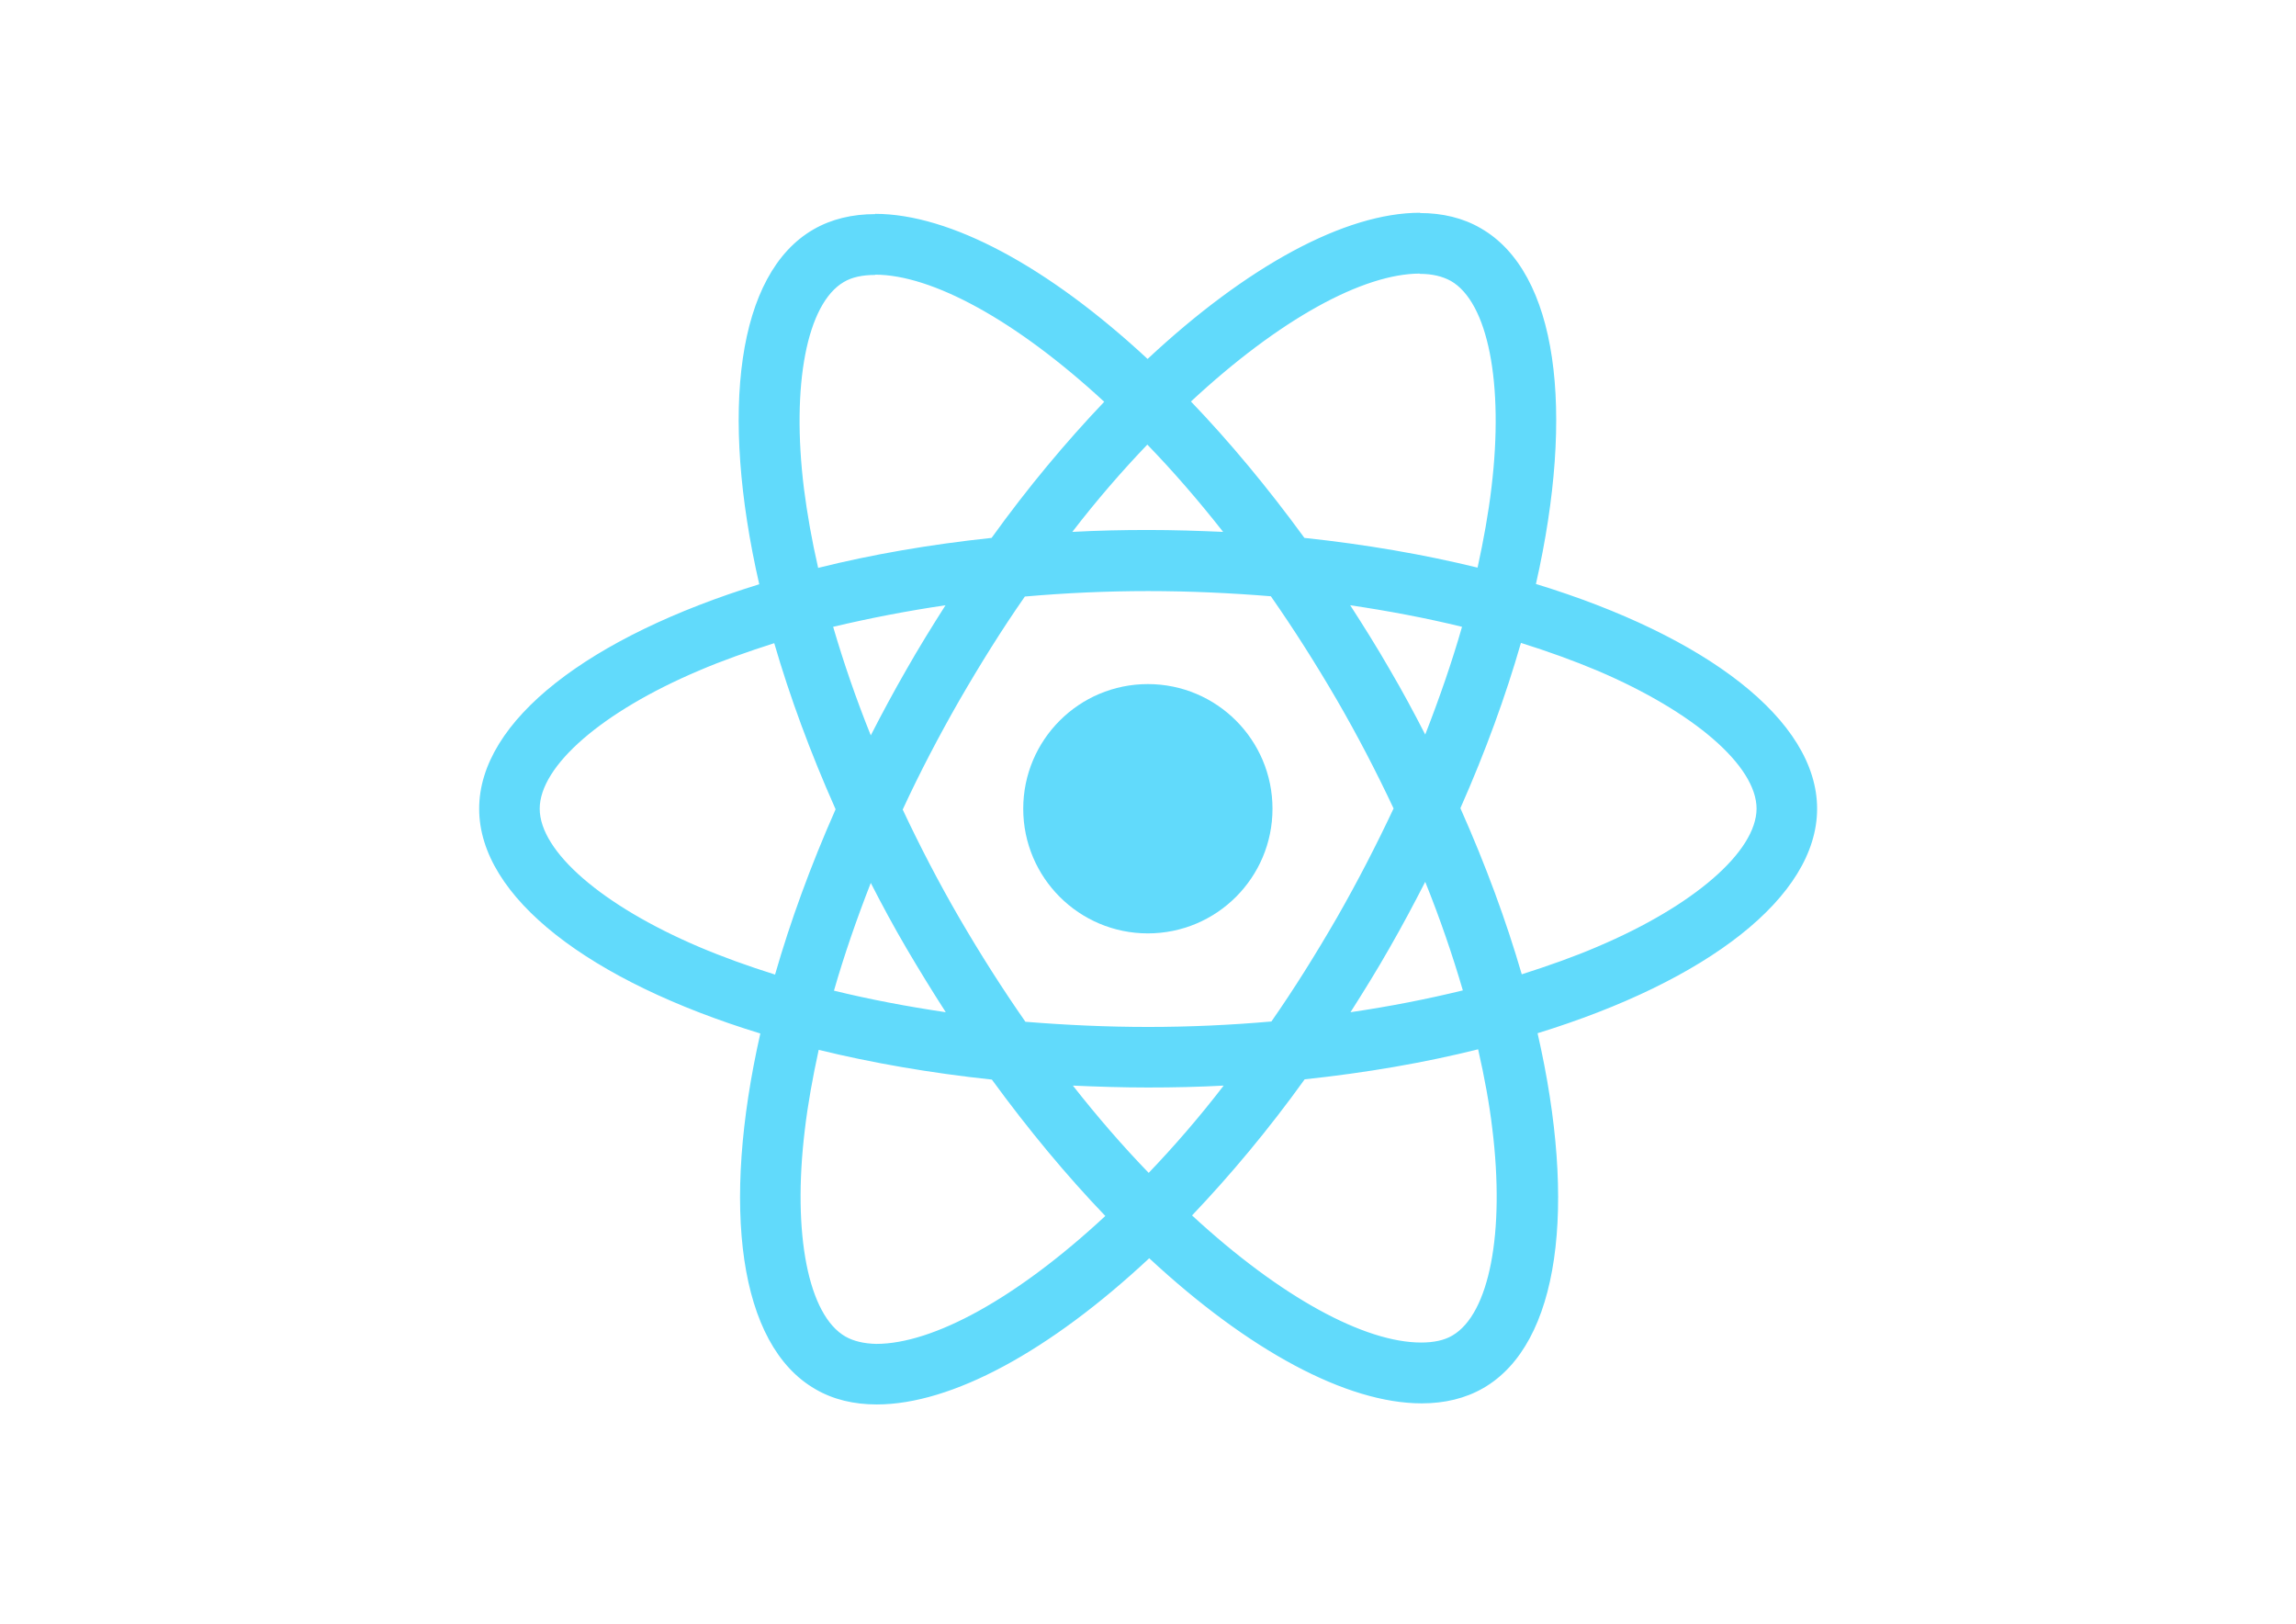
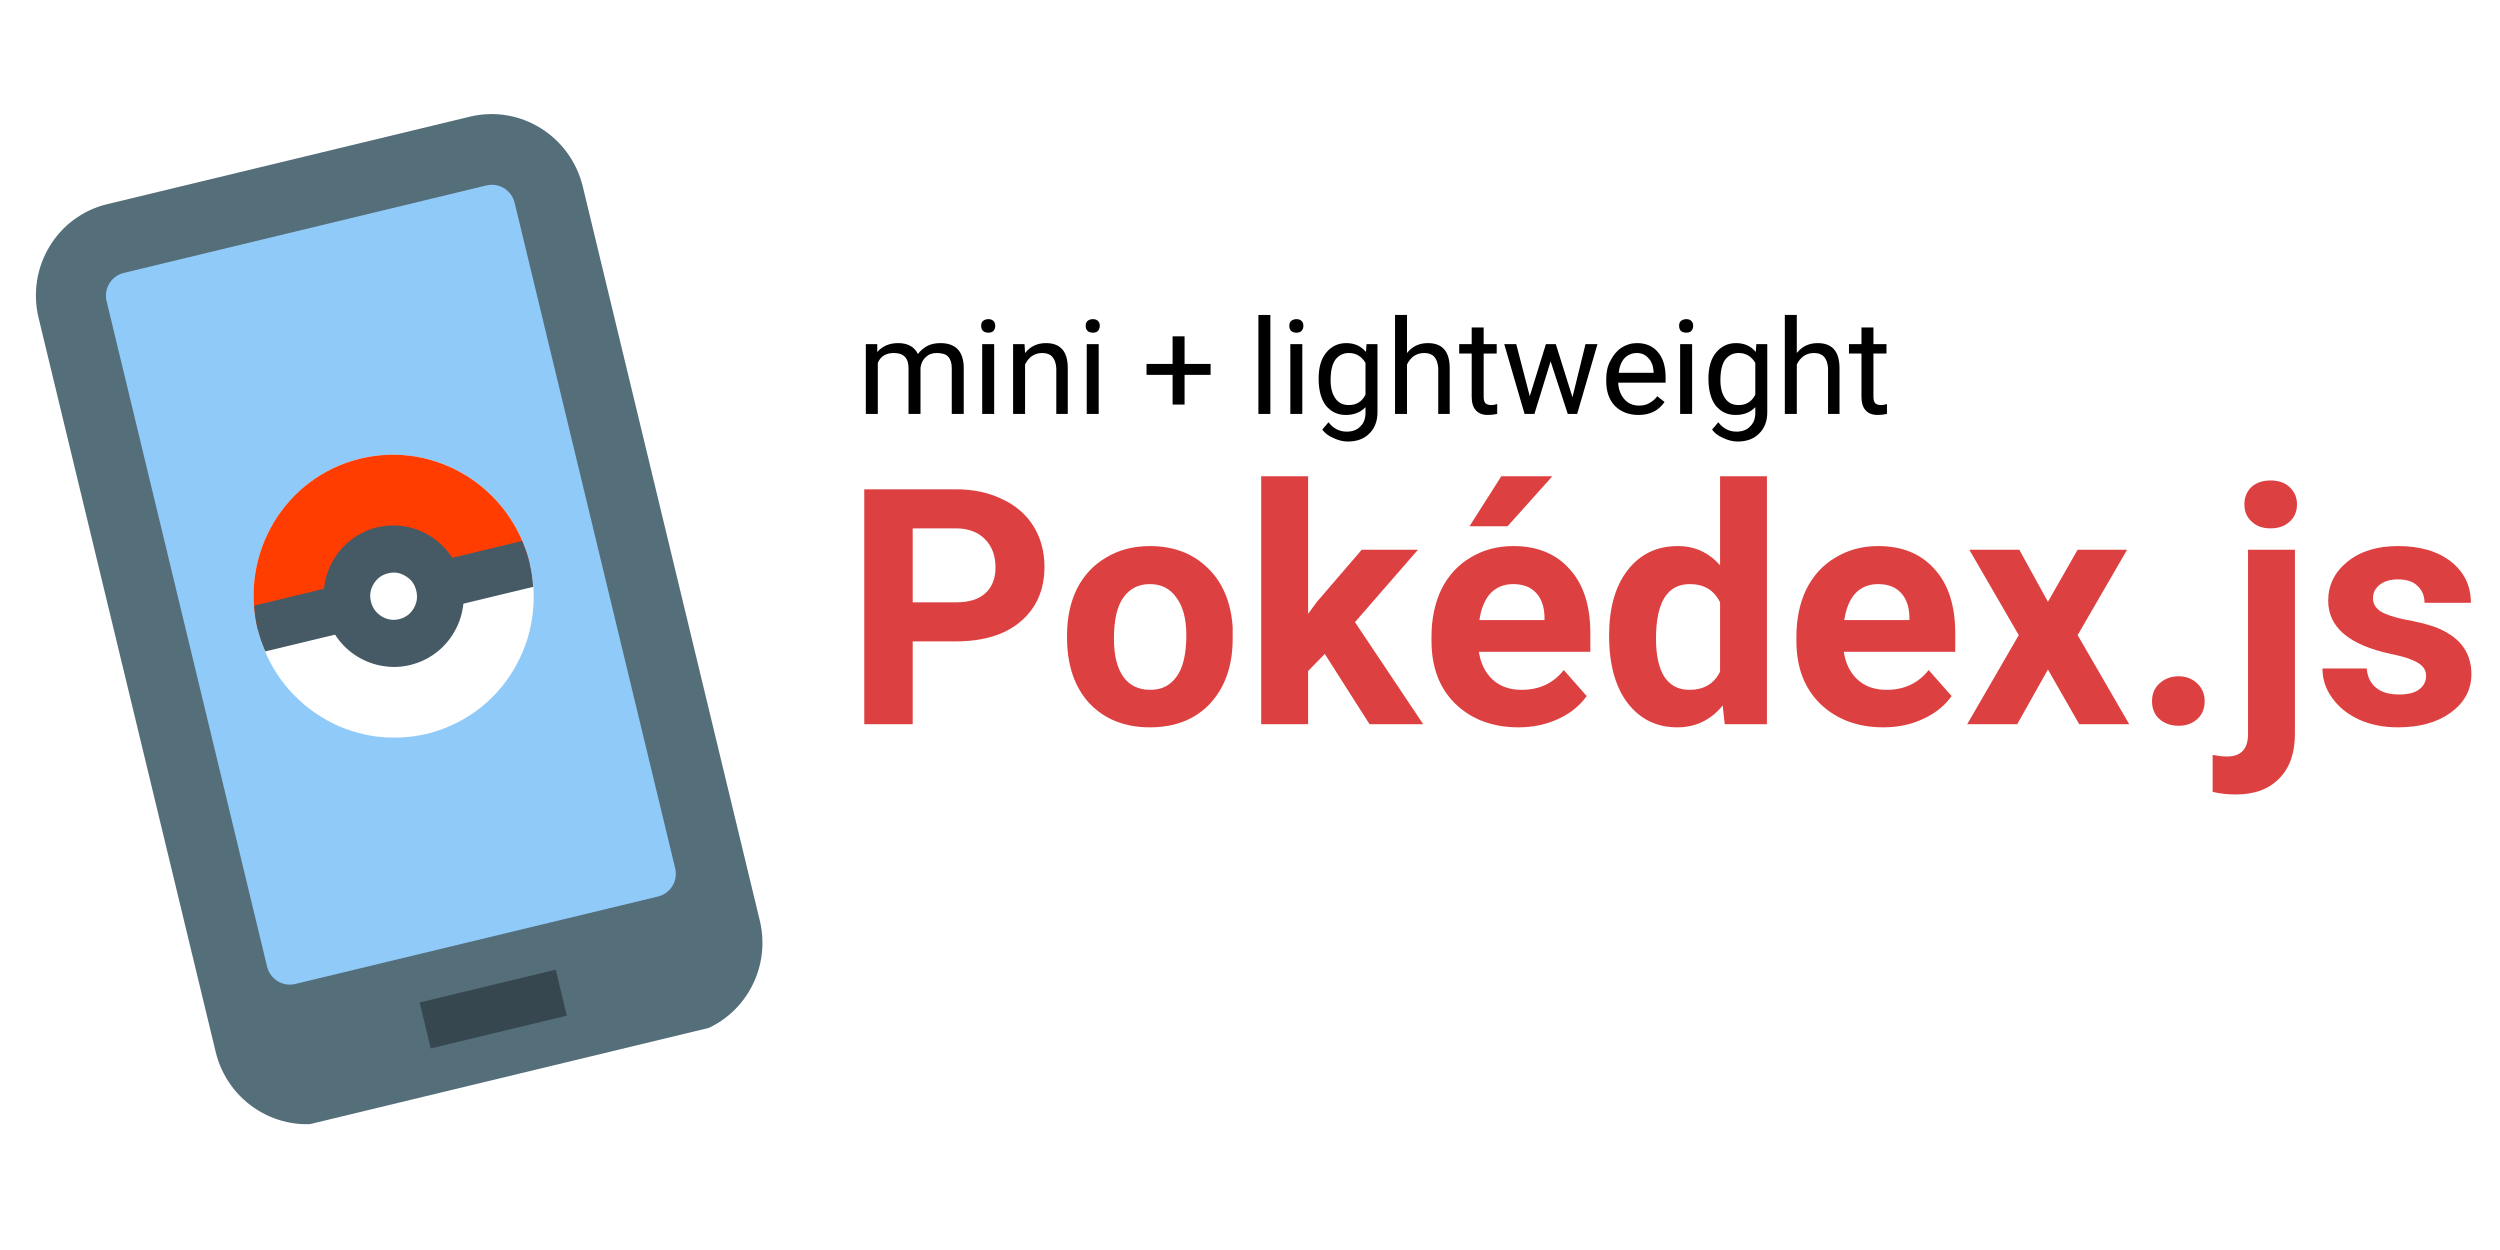
- <svg xmlns="http://www.w3.org/2000/svg" viewBox="0 0 841.9 595.3">
-   <g fill="#61DAFB">
-     <path d="M666.3 296.5c0-32.5-40.7-63.3-103.1-82.4 14.4-63.6 8-114.2-20.2-130.4-6.5-3.8-14.1-5.6-22.4-5.6v22.3c4.6 0 8.3.9 11.4 2.6 13.6 7.8 19.5 37.5 14.9 75.7-1.1 9.4-2.9 19.3-5.1 29.4-19.6-4.8-41-8.5-63.5-10.9-13.5-18.5-27.5-35.3-41.6-50 32.6-30.3 63.2-46.9 84-46.9V78c-27.5 0-63.5 19.6-99.9 53.6-36.4-33.8-72.4-53.2-99.9-53.2v22.3c20.7 0 51.4 16.5 84 46.6-14 14.7-28 31.4-41.3 49.9-22.6 2.4-44 6.1-63.6 11-2.3-10-4-19.7-5.2-29-4.7-38.2 1.1-67.9 14.6-75.8 3-1.8 6.9-2.6 11.5-2.6V78.5c-8.4 0-16 1.8-22.6 5.6-28.1 16.2-34.4 66.7-19.9 130.1-62.2 19.2-102.7 49.9-102.7 82.3 0 32.5 40.7 63.3 103.1 82.4-14.4 63.6-8 114.2 20.2 130.4 6.5 3.8 14.1 5.6 22.5 5.6 27.5 0 63.5-19.6 99.9-53.6 36.4 33.8 72.4 53.2 99.9 53.2 8.4 0 16-1.8 22.6-5.6 28.1-16.2 34.4-66.7 19.9-130.1 62-19.1 102.5-49.9 102.5-82.3zm-130.2-66.7c-3.7 12.9-8.3 26.2-13.5 39.5-4.1-8-8.4-16-13.1-24-4.6-8-9.5-15.8-14.4-23.4 14.2 2.1 27.9 4.7 41 7.9zm-45.8 106.5c-7.8 13.5-15.8 26.3-24.1 38.2-14.9 1.3-30 2-45.2 2-15.1 0-30.2-.7-45-1.9-8.3-11.9-16.4-24.6-24.2-38-7.6-13.1-14.5-26.4-20.8-39.8 6.2-13.4 13.2-26.8 20.7-39.9 7.8-13.5 15.8-26.3 24.1-38.2 14.9-1.3 30-2 45.2-2 15.1 0 30.2.7 45 1.9 8.3 11.9 16.4 24.6 24.2 38 7.6 13.1 14.5 26.4 20.8 39.8-6.3 13.4-13.2 26.8-20.7 39.9zm32.3-13c5.4 13.4 10 26.8 13.8 39.8-13.1 3.2-26.9 5.9-41.2 8 4.9-7.7 9.8-15.6 14.4-23.7 4.6-8 8.9-16.1 13-24.1zM421.2 430c-9.3-9.6-18.6-20.3-27.8-32 9 .4 18.2.7 27.5.7 9.4 0 18.7-.2 27.8-.7-9 11.7-18.3 22.4-27.5 32zm-74.4-58.9c-14.2-2.1-27.9-4.7-41-7.9 3.7-12.9 8.3-26.2 13.5-39.5 4.1 8 8.4 16 13.1 24 4.7 8 9.5 15.8 14.4 23.4zM420.7 163c9.3 9.6 18.6 20.3 27.8 32-9-.4-18.2-.7-27.5-.7-9.4 0-18.7.2-27.8.7 9-11.7 18.3-22.4 27.5-32zm-74 58.9c-4.9 7.7-9.8 15.6-14.4 23.7-4.6 8-8.9 16-13 24-5.4-13.4-10-26.8-13.8-39.8 13.1-3.1 26.9-5.8 41.2-7.9zm-90.5 125.2c-35.4-15.1-58.3-34.9-58.3-50.6 0-15.7 22.9-35.6 58.3-50.6 8.6-3.7 18-7 27.7-10.1 5.7 19.6 13.2 40 22.5 60.9-9.2 20.8-16.6 41.1-22.2 60.6-9.9-3.1-19.3-6.5-28-10.2zM310 490c-13.6-7.8-19.5-37.5-14.9-75.7 1.1-9.4 2.9-19.3 5.1-29.4 19.6 4.8 41 8.5 63.5 10.9 13.5 18.5 27.5 35.3 41.6 50-32.6 30.3-63.2 46.9-84 46.9-4.5-.1-8.3-1-11.3-2.7zm237.2-76.2c4.7 38.2-1.1 67.9-14.6 75.8-3 1.8-6.9 2.6-11.5 2.6-20.7 0-51.4-16.5-84-46.6 14-14.7 28-31.4 41.3-49.9 22.6-2.4 44-6.1 63.6-11 2.3 10.1 4.1 19.8 5.2 29.1zm38.5-66.7c-8.6 3.7-18 7-27.7 10.1-5.7-19.6-13.2-40-22.5-60.9 9.2-20.8 16.6-41.1 22.2-60.6 9.9 3.1 19.3 6.5 28.1 10.2 35.4 15.1 58.3 34.9 58.3 50.6-.1 15.7-23 35.6-58.4 50.6zM320.8 78.4z" />
-     <circle cx="420.9" cy="296.5" r="45.7" />
-     <path d="M520.5 78.1z" />
+ <svg xmlns="http://www.w3.org/2000/svg" xmlns:xlink="http://www.w3.org/1999/xlink" width="75pt" height="37.5pt" viewBox="0 0 75 37.5" version="1.2">
+   <defs>
+     <g>
+       <symbol overflow="visible" id="glyph0-0">
+         <path style="stroke:none;" d="M 3.922 0 L 0.484 0 L 0.484 -7.047 L 3.922 -7.047 Z M 3.656 -0.406 L 3.656 -6.641 L 2.328 -3.531 Z M 0.75 -6.578 L 0.75 -0.469 L 2.047 -3.531 Z M 0.938 -0.266 L 3.438 -0.266 L 2.188 -3.203 Z M 2.188 -3.859 L 3.438 -6.797 L 0.938 -6.797 Z M 2.188 -3.859 " />
+       </symbol>
+       <symbol overflow="visible" id="glyph0-1">
+         <path style="stroke:none;" d="M 2.078 -2.484 L 2.078 0 L 0.625 0 L 0.625 -7.047 L 3.375 -7.047 C 3.906 -7.047 4.367 -6.945 4.766 -6.75 C 5.172 -6.562 5.484 -6.289 5.703 -5.938 C 5.922 -5.582 6.031 -5.176 6.031 -4.719 C 6.031 -4.031 5.789 -3.484 5.312 -3.078 C 4.844 -2.68 4.191 -2.484 3.359 -2.484 Z M 2.078 -3.656 L 3.375 -3.656 C 3.758 -3.656 4.051 -3.742 4.25 -3.922 C 4.457 -4.109 4.562 -4.367 4.562 -4.703 C 4.562 -5.055 4.457 -5.336 4.25 -5.547 C 4.051 -5.754 3.773 -5.863 3.422 -5.875 L 2.078 -5.875 Z M 2.078 -3.656 " />
+       </symbol>
+       <symbol overflow="visible" id="glyph0-2">
+         <path style="stroke:none;" d="M 0.312 -2.672 C 0.312 -3.191 0.41 -3.656 0.609 -4.062 C 0.816 -4.469 1.109 -4.781 1.484 -5 C 1.859 -5.227 2.297 -5.344 2.797 -5.344 C 3.504 -5.344 4.082 -5.125 4.531 -4.688 C 4.977 -4.258 5.227 -3.672 5.281 -2.922 L 5.281 -2.562 C 5.281 -1.758 5.055 -1.113 4.609 -0.625 C 4.16 -0.145 3.555 0.094 2.797 0.094 C 2.047 0.094 1.441 -0.145 0.984 -0.625 C 0.535 -1.113 0.312 -1.773 0.312 -2.609 Z M 1.719 -2.562 C 1.719 -2.07 1.812 -1.691 2 -1.422 C 2.188 -1.16 2.457 -1.031 2.812 -1.031 C 3.145 -1.031 3.406 -1.16 3.594 -1.422 C 3.789 -1.68 3.891 -2.098 3.891 -2.672 C 3.891 -3.16 3.789 -3.535 3.594 -3.797 C 3.406 -4.066 3.141 -4.203 2.797 -4.203 C 2.453 -4.203 2.188 -4.066 2 -3.797 C 1.812 -3.535 1.719 -3.125 1.719 -2.562 Z M 1.719 -2.562 " />
+       </symbol>
+       <symbol overflow="visible" id="glyph0-3">
+         <path style="stroke:none;" d="M 2.438 -2.109 L 1.938 -1.594 L 1.938 0 L 0.531 0 L 0.531 -7.438 L 1.938 -7.438 L 1.938 -3.312 L 2.203 -3.672 L 3.547 -5.234 L 5.234 -5.234 L 3.344 -3.062 L 5.391 0 L 3.781 0 Z M 2.438 -2.109 " />
+       </symbol>
+       <symbol overflow="visible" id="glyph0-4">
+         <path style="stroke:none;" d="M 2.953 0.094 C 2.18 0.094 1.551 -0.141 1.062 -0.609 C 0.582 -1.078 0.344 -1.707 0.344 -2.5 L 0.344 -2.625 C 0.344 -3.156 0.441 -3.629 0.641 -4.047 C 0.848 -4.461 1.141 -4.781 1.516 -5 C 1.891 -5.227 2.316 -5.344 2.797 -5.344 C 3.516 -5.344 4.078 -5.113 4.484 -4.656 C 4.898 -4.207 5.109 -3.566 5.109 -2.734 L 5.109 -2.172 L 1.766 -2.172 C 1.816 -1.828 1.953 -1.551 2.172 -1.344 C 2.398 -1.133 2.691 -1.031 3.047 -1.031 C 3.578 -1.031 4 -1.227 4.312 -1.625 L 5 -0.844 C 4.789 -0.551 4.504 -0.32 4.141 -0.156 C 3.785 0.008 3.391 0.094 2.953 0.094 Z M 2.797 -4.203 C 2.516 -4.203 2.285 -4.109 2.109 -3.922 C 1.941 -3.734 1.832 -3.469 1.781 -3.125 L 3.734 -3.125 L 3.734 -3.234 C 3.723 -3.547 3.633 -3.785 3.469 -3.953 C 3.312 -4.117 3.086 -4.203 2.797 -4.203 Z M 2.438 -7.438 L 3.969 -7.438 L 2.625 -5.938 L 1.484 -5.938 Z M 2.438 -7.438 " />
+       </symbol>
+       <symbol overflow="visible" id="glyph0-5">
+         <path style="stroke:none;" d="M 0.312 -2.656 C 0.312 -3.477 0.492 -4.129 0.859 -4.609 C 1.234 -5.098 1.738 -5.344 2.375 -5.344 C 2.883 -5.344 3.305 -5.148 3.641 -4.766 L 3.641 -7.438 L 5.047 -7.438 L 5.047 0 L 3.781 0 L 3.719 -0.562 C 3.363 -0.125 2.91 0.094 2.359 0.094 C 1.742 0.094 1.25 -0.145 0.875 -0.625 C 0.5 -1.113 0.312 -1.789 0.312 -2.656 Z M 1.719 -2.562 C 1.719 -2.07 1.801 -1.691 1.969 -1.422 C 2.145 -1.16 2.395 -1.031 2.719 -1.031 C 3.156 -1.031 3.461 -1.211 3.641 -1.578 L 3.641 -3.656 C 3.461 -4.02 3.16 -4.203 2.734 -4.203 C 2.055 -4.203 1.719 -3.656 1.719 -2.562 Z M 1.719 -2.562 " />
+       </symbol>
+       <symbol overflow="visible" id="glyph0-6">
+         <path style="stroke:none;" d="M 2.953 0.094 C 2.18 0.094 1.551 -0.141 1.062 -0.609 C 0.582 -1.078 0.344 -1.707 0.344 -2.5 L 0.344 -2.625 C 0.344 -3.156 0.441 -3.629 0.641 -4.047 C 0.848 -4.461 1.141 -4.781 1.516 -5 C 1.891 -5.227 2.316 -5.344 2.797 -5.344 C 3.516 -5.344 4.078 -5.113 4.484 -4.656 C 4.898 -4.207 5.109 -3.566 5.109 -2.734 L 5.109 -2.172 L 1.766 -2.172 C 1.816 -1.828 1.953 -1.551 2.172 -1.344 C 2.398 -1.133 2.691 -1.031 3.047 -1.031 C 3.578 -1.031 4 -1.227 4.312 -1.625 L 5 -0.844 C 4.789 -0.551 4.504 -0.32 4.141 -0.156 C 3.785 0.008 3.391 0.094 2.953 0.094 Z M 2.797 -4.203 C 2.516 -4.203 2.285 -4.109 2.109 -3.922 C 1.941 -3.734 1.832 -3.469 1.781 -3.125 L 3.734 -3.125 L 3.734 -3.234 C 3.723 -3.547 3.633 -3.785 3.469 -3.953 C 3.312 -4.117 3.086 -4.203 2.797 -4.203 Z M 2.797 -4.203 " />
+       </symbol>
+       <symbol overflow="visible" id="glyph0-7">
+         <path style="stroke:none;" d="M 2.531 -3.672 L 3.422 -5.234 L 4.906 -5.234 L 3.422 -2.672 L 4.969 0 L 3.469 0 L 2.531 -1.641 L 1.609 0 L 0.109 0 L 1.656 -2.672 L 0.172 -5.234 L 1.672 -5.234 Z M 2.531 -3.672 " />
+       </symbol>
+       <symbol overflow="visible" id="glyph0-8">
+         <path style="stroke:none;" d="M 0.609 -0.688 C 0.609 -0.906 0.68 -1.082 0.828 -1.219 C 0.984 -1.363 1.176 -1.438 1.406 -1.438 C 1.633 -1.438 1.82 -1.363 1.969 -1.219 C 2.113 -1.082 2.188 -0.906 2.188 -0.688 C 2.188 -0.469 2.113 -0.289 1.969 -0.156 C 1.82 -0.02 1.633 0.047 1.406 0.047 C 1.176 0.047 0.984 -0.02 0.828 -0.156 C 0.68 -0.289 0.609 -0.469 0.609 -0.688 Z M 0.609 -0.688 " />
+       </symbol>
+       <symbol overflow="visible" id="glyph0-9">
+         <path style="stroke:none;" d="M 2.016 -5.234 L 2.016 0.281 C 2.016 0.863 1.859 1.312 1.547 1.625 C 1.242 1.945 0.805 2.109 0.234 2.109 C -0.004 2.109 -0.234 2.082 -0.453 2.031 L -0.453 0.922 C -0.285 0.953 -0.141 0.969 -0.016 0.969 C 0.398 0.969 0.609 0.742 0.609 0.297 L 0.609 -5.234 Z M 0.5 -6.594 C 0.5 -6.801 0.566 -6.973 0.703 -7.109 C 0.848 -7.242 1.039 -7.312 1.281 -7.312 C 1.531 -7.312 1.723 -7.242 1.859 -7.109 C 2.004 -6.973 2.078 -6.801 2.078 -6.594 C 2.078 -6.383 2.004 -6.211 1.859 -6.078 C 1.711 -5.941 1.52 -5.875 1.281 -5.875 C 1.051 -5.875 0.863 -5.941 0.719 -6.078 C 0.57 -6.211 0.5 -6.383 0.5 -6.594 Z M 0.5 -6.594 " />
+       </symbol>
+       <symbol overflow="visible" id="glyph0-10">
+         <path style="stroke:none;" d="M 3.375 -1.453 C 3.375 -1.617 3.289 -1.75 3.125 -1.844 C 2.957 -1.945 2.688 -2.035 2.312 -2.109 C 1.062 -2.379 0.438 -2.91 0.438 -3.703 C 0.438 -4.172 0.629 -4.562 1.016 -4.875 C 1.398 -5.188 1.906 -5.344 2.531 -5.344 C 3.195 -5.344 3.727 -5.188 4.125 -4.875 C 4.52 -4.562 4.719 -4.148 4.719 -3.641 L 3.328 -3.641 C 3.328 -3.848 3.258 -4.016 3.125 -4.141 C 3 -4.273 2.801 -4.344 2.531 -4.344 C 2.289 -4.344 2.102 -4.285 1.969 -4.172 C 1.844 -4.066 1.781 -3.938 1.781 -3.781 C 1.781 -3.625 1.852 -3.492 2 -3.391 C 2.145 -3.297 2.391 -3.211 2.734 -3.141 C 3.086 -3.078 3.383 -3.004 3.625 -2.922 C 4.363 -2.648 4.734 -2.176 4.734 -1.5 C 4.734 -1.031 4.523 -0.645 4.109 -0.344 C 3.703 -0.051 3.176 0.094 2.531 0.094 C 2.094 0.094 1.703 0.016 1.359 -0.141 C 1.023 -0.297 0.758 -0.508 0.562 -0.781 C 0.363 -1.051 0.266 -1.348 0.266 -1.672 L 1.594 -1.672 C 1.613 -1.422 1.707 -1.227 1.875 -1.094 C 2.039 -0.957 2.27 -0.891 2.562 -0.891 C 2.832 -0.891 3.035 -0.941 3.172 -1.047 C 3.305 -1.148 3.375 -1.285 3.375 -1.453 Z M 3.375 -1.453 " />
+       </symbol>
+       <symbol overflow="visible" id="glyph1-0">
+         <path style="stroke:none;" d="M 1.562 0 L 0.188 0 L 0.188 -2.812 L 1.562 -2.812 Z M 1.453 -0.156 L 1.453 -2.641 L 0.922 -1.406 Z M 0.297 -2.625 L 0.297 -0.188 L 0.812 -1.406 Z M 0.375 -0.109 L 1.375 -0.109 L 0.875 -1.281 Z M 0.875 -1.531 L 1.375 -2.703 L 0.375 -2.703 Z M 0.875 -1.531 " />
+       </symbol>
+       <symbol overflow="visible" id="glyph1-1">
+         <path style="stroke:none;" d="M 0.609 -2.094 L 0.609 -1.859 C 0.766 -2.035 0.973 -2.125 1.234 -2.125 C 1.523 -2.125 1.723 -2.016 1.828 -1.797 C 1.898 -1.891 1.988 -1.969 2.094 -2.031 C 2.207 -2.094 2.344 -2.125 2.5 -2.125 C 2.957 -2.125 3.191 -1.883 3.203 -1.406 L 3.203 0 L 2.844 0 L 2.844 -1.375 C 2.844 -1.531 2.805 -1.645 2.734 -1.719 C 2.672 -1.789 2.555 -1.828 2.391 -1.828 C 2.254 -1.828 2.145 -1.785 2.062 -1.703 C 1.977 -1.629 1.926 -1.523 1.906 -1.391 L 1.906 0 L 1.547 0 L 1.547 -1.375 C 1.547 -1.676 1.398 -1.828 1.109 -1.828 C 0.867 -1.828 0.707 -1.727 0.625 -1.531 L 0.625 0 L 0.266 0 L 0.266 -2.094 Z M 0.609 -2.094 " />
+       </symbol>
+       <symbol overflow="visible" id="glyph1-2">
+         <path style="stroke:none;" d="M 0.656 0 L 0.297 0 L 0.297 -2.094 L 0.656 -2.094 Z M 0.266 -2.641 C 0.266 -2.703 0.281 -2.75 0.312 -2.781 C 0.352 -2.82 0.41 -2.844 0.484 -2.844 C 0.555 -2.844 0.609 -2.82 0.641 -2.781 C 0.672 -2.75 0.688 -2.703 0.688 -2.641 C 0.688 -2.586 0.672 -2.539 0.641 -2.5 C 0.609 -2.457 0.555 -2.438 0.484 -2.438 C 0.41 -2.438 0.352 -2.457 0.312 -2.5 C 0.281 -2.539 0.266 -2.586 0.266 -2.641 Z M 0.266 -2.641 " />
+       </symbol>
+       <symbol overflow="visible" id="glyph1-3">
+         <path style="stroke:none;" d="M 0.609 -2.094 L 0.625 -1.828 C 0.781 -2.023 0.988 -2.125 1.25 -2.125 C 1.688 -2.125 1.906 -1.875 1.906 -1.375 L 1.906 0 L 1.562 0 L 1.562 -1.375 C 1.551 -1.531 1.508 -1.645 1.438 -1.719 C 1.375 -1.789 1.273 -1.828 1.141 -1.828 C 1.023 -1.828 0.922 -1.797 0.828 -1.734 C 0.742 -1.672 0.676 -1.586 0.625 -1.484 L 0.625 0 L 0.266 0 L 0.266 -2.094 Z M 0.609 -2.094 " />
+       </symbol>
+       <symbol overflow="visible" id="glyph1-4">
+         <path style="stroke:none;" d="" />
+       </symbol>
+       <symbol overflow="visible" id="glyph1-5">
+         <path style="stroke:none;" d="M 1.297 -1.5 L 2.078 -1.5 L 2.078 -1.172 L 1.297 -1.172 L 1.297 -0.281 L 0.938 -0.281 L 0.938 -1.172 L 0.156 -1.172 L 0.156 -1.5 L 0.938 -1.5 L 0.938 -2.328 L 1.297 -2.328 Z M 1.297 -1.5 " />
+       </symbol>
+       <symbol overflow="visible" id="glyph1-6">
+         <path style="stroke:none;" d="M 0.656 0 L 0.297 0 L 0.297 -2.969 L 0.656 -2.969 Z M 0.656 0 " />
+       </symbol>
+       <symbol overflow="visible" id="glyph1-7">
+         <path style="stroke:none;" d="M 0.188 -1.062 C 0.188 -1.383 0.258 -1.641 0.406 -1.828 C 0.562 -2.023 0.766 -2.125 1.016 -2.125 C 1.266 -2.125 1.461 -2.035 1.609 -1.859 L 1.625 -2.094 L 1.953 -2.094 L 1.953 -0.047 C 1.953 0.223 1.867 0.438 1.703 0.594 C 1.547 0.75 1.332 0.828 1.062 0.828 C 0.914 0.828 0.77 0.789 0.625 0.719 C 0.477 0.656 0.367 0.57 0.297 0.469 L 0.484 0.25 C 0.629 0.438 0.812 0.531 1.031 0.531 C 1.207 0.531 1.344 0.477 1.438 0.375 C 1.539 0.281 1.594 0.145 1.594 -0.031 L 1.594 -0.203 C 1.445 -0.047 1.25 0.031 1 0.031 C 0.758 0.031 0.562 -0.062 0.406 -0.25 C 0.258 -0.445 0.188 -0.719 0.188 -1.062 Z M 0.547 -1.016 C 0.547 -0.785 0.594 -0.602 0.688 -0.469 C 0.781 -0.332 0.914 -0.266 1.094 -0.266 C 1.32 -0.266 1.488 -0.367 1.594 -0.578 L 1.594 -1.531 C 1.477 -1.727 1.312 -1.828 1.094 -1.828 C 0.926 -1.828 0.789 -1.758 0.688 -1.625 C 0.594 -1.488 0.547 -1.285 0.547 -1.016 Z M 0.547 -1.016 " />
+       </symbol>
+       <symbol overflow="visible" id="glyph1-8">
+         <path style="stroke:none;" d="M 0.625 -1.828 C 0.781 -2.023 0.988 -2.125 1.25 -2.125 C 1.688 -2.125 1.906 -1.875 1.906 -1.375 L 1.906 0 L 1.562 0 L 1.562 -1.375 C 1.551 -1.531 1.508 -1.645 1.438 -1.719 C 1.375 -1.789 1.273 -1.828 1.141 -1.828 C 1.023 -1.828 0.922 -1.797 0.828 -1.734 C 0.742 -1.672 0.676 -1.586 0.625 -1.484 L 0.625 0 L 0.266 0 L 0.266 -2.969 L 0.625 -2.969 Z M 0.625 -1.828 " />
+       </symbol>
+       <symbol overflow="visible" id="glyph1-9">
+         <path style="stroke:none;" d="M 0.75 -2.594 L 0.75 -2.094 L 1.141 -2.094 L 1.141 -1.812 L 0.75 -1.812 L 0.75 -0.516 C 0.75 -0.43 0.766 -0.367 0.797 -0.328 C 0.836 -0.285 0.898 -0.266 0.984 -0.266 C 1.023 -0.266 1.082 -0.273 1.156 -0.297 L 1.156 0 C 1.062 0.02 0.969 0.031 0.875 0.031 C 0.719 0.031 0.598 -0.016 0.516 -0.109 C 0.43 -0.203 0.391 -0.336 0.391 -0.516 L 0.391 -1.812 L 0.016 -1.812 L 0.016 -2.094 L 0.391 -2.094 L 0.391 -2.594 Z M 0.75 -2.594 " />
+       </symbol>
+       <symbol overflow="visible" id="glyph1-10">
+         <path style="stroke:none;" d="M 2.125 -0.5 L 2.516 -2.094 L 2.875 -2.094 L 2.266 0 L 1.984 0 L 1.469 -1.578 L 0.984 0 L 0.688 0 L 0.078 -2.094 L 0.438 -2.094 L 0.844 -0.531 L 1.328 -2.094 L 1.625 -2.094 Z M 2.125 -0.5 " />
+       </symbol>
+       <symbol overflow="visible" id="glyph1-11">
+         <path style="stroke:none;" d="M 1.141 0.031 C 0.859 0.031 0.625 -0.055 0.438 -0.234 C 0.258 -0.422 0.172 -0.672 0.172 -0.984 L 0.172 -1.047 C 0.172 -1.254 0.211 -1.438 0.297 -1.594 C 0.379 -1.758 0.488 -1.891 0.625 -1.984 C 0.77 -2.078 0.926 -2.125 1.094 -2.125 C 1.363 -2.125 1.57 -2.035 1.719 -1.859 C 1.875 -1.68 1.953 -1.426 1.953 -1.094 L 1.953 -0.938 L 0.531 -0.938 C 0.539 -0.738 0.602 -0.57 0.719 -0.438 C 0.832 -0.312 0.977 -0.25 1.156 -0.25 C 1.281 -0.25 1.383 -0.273 1.469 -0.328 C 1.562 -0.379 1.641 -0.445 1.703 -0.531 L 1.922 -0.359 C 1.742 -0.098 1.484 0.031 1.141 0.031 Z M 1.094 -1.828 C 0.945 -1.828 0.82 -1.773 0.719 -1.672 C 0.625 -1.566 0.566 -1.422 0.547 -1.234 L 1.594 -1.234 L 1.594 -1.266 C 1.582 -1.441 1.531 -1.578 1.438 -1.672 C 1.352 -1.773 1.238 -1.828 1.094 -1.828 Z M 1.094 -1.828 " />
+       </symbol>
+     </g>
+     <clipPath id="clip1">
+       <path d="M 1 3 L 23 3 L 23 34 L 1 34 Z M 1 3 " />
+     </clipPath>
+     <clipPath id="clip2">
+       <path d="M 0.492 6.777 L 16.879 2.828 L 23.504 30.297 L 7.117 34.25 Z M 0.492 6.777 " />
+     </clipPath>
+     <clipPath id="clip3">
+       <path d="M 0.492 6.777 L 16.879 2.828 L 23.504 30.297 L 7.117 34.25 Z M 0.492 6.777 " />
+     </clipPath>
+     <clipPath id="clip4">
+       <path d="M 0.492 6.777 L 16.82 2.844 L 23.457 30.367 L 7.133 34.305 Z M 0.492 6.777 " />
+     </clipPath>
+     <clipPath id="clip5">
+       <path d="M 3 5 L 21 5 L 21 30 L 3 30 Z M 3 5 " />
+     </clipPath>
+     <clipPath id="clip6">
+       <path d="M 0.492 6.777 L 16.879 2.828 L 23.504 30.297 L 7.117 34.25 Z M 0.492 6.777 " />
+     </clipPath>
+     <clipPath id="clip7">
+       <path d="M 0.492 6.777 L 16.879 2.828 L 23.504 30.297 L 7.117 34.25 Z M 0.492 6.777 " />
+     </clipPath>
+     <clipPath id="clip8">
+       <path d="M 0.492 6.777 L 16.82 2.844 L 23.457 30.367 L 7.133 34.305 Z M 0.492 6.777 " />
+     </clipPath>
+     <clipPath id="clip9">
+       <path d="M 12 29 L 18 29 L 18 32 L 12 32 Z M 12 29 " />
+     </clipPath>
+     <clipPath id="clip10">
+       <path d="M 0.492 6.777 L 16.879 2.828 L 23.504 30.297 L 7.117 34.25 Z M 0.492 6.777 " />
+     </clipPath>
+     <clipPath id="clip11">
+       <path d="M 0.492 6.777 L 16.879 2.828 L 23.504 30.297 L 7.117 34.25 Z M 0.492 6.777 " />
+     </clipPath>
+     <clipPath id="clip12">
+       <path d="M 0.492 6.777 L 16.82 2.844 L 23.457 30.367 L 7.133 34.305 Z M 0.492 6.777 " />
+     </clipPath>
+     <clipPath id="clip13">
+       <path d="M 7 13 L 17 13 L 17 23 L 7 23 Z M 7 13 " />
+     </clipPath>
+     <clipPath id="clip14">
+       <path d="M 0.492 6.777 L 16.879 2.828 L 23.504 30.297 L 7.117 34.25 Z M 0.492 6.777 " />
+     </clipPath>
+     <clipPath id="clip15">
+       <path d="M 0.492 6.777 L 16.879 2.828 L 23.504 30.297 L 7.117 34.25 Z M 0.492 6.777 " />
+     </clipPath>
+     <clipPath id="clip16">
+       <path d="M 0.492 6.777 L 16.82 2.844 L 23.457 30.367 L 7.133 34.305 Z M 0.492 6.777 " />
+     </clipPath>
+     <clipPath id="clip17">
+       <path d="M 7 13 L 16 13 L 16 19 L 7 19 Z M 7 13 " />
+     </clipPath>
+     <clipPath id="clip18">
+       <path d="M 0.492 6.777 L 16.879 2.828 L 23.504 30.297 L 7.117 34.25 Z M 0.492 6.777 " />
+     </clipPath>
+     <clipPath id="clip19">
+       <path d="M 0.492 6.777 L 16.879 2.828 L 23.504 30.297 L 7.117 34.25 Z M 0.492 6.777 " />
+     </clipPath>
+     <clipPath id="clip20">
+       <path d="M 0.492 6.777 L 16.82 2.844 L 23.457 30.367 L 7.133 34.305 Z M 0.492 6.777 " />
+     </clipPath>
+     <clipPath id="clip21">
+       <path d="M 7 16 L 16 16 L 16 20 L 7 20 Z M 7 16 " />
+     </clipPath>
+     <clipPath id="clip22">
+       <path d="M 0.492 6.777 L 16.879 2.828 L 23.504 30.297 L 7.117 34.25 Z M 0.492 6.777 " />
+     </clipPath>
+     <clipPath id="clip23">
+       <path d="M 0.492 6.777 L 16.879 2.828 L 23.504 30.297 L 7.117 34.25 Z M 0.492 6.777 " />
+     </clipPath>
+     <clipPath id="clip24">
+       <path d="M 0.492 6.777 L 16.82 2.844 L 23.457 30.367 L 7.133 34.305 Z M 0.492 6.777 " />
+     </clipPath>
+     <clipPath id="clip25">
+       <path d="M 9 15 L 14 15 L 14 21 L 9 21 Z M 9 15 " />
+     </clipPath>
+     <clipPath id="clip26">
+       <path d="M 0.492 6.777 L 16.879 2.828 L 23.504 30.297 L 7.117 34.25 Z M 0.492 6.777 " />
+     </clipPath>
+     <clipPath id="clip27">
+       <path d="M 0.492 6.777 L 16.879 2.828 L 23.504 30.297 L 7.117 34.25 Z M 0.492 6.777 " />
+     </clipPath>
+     <clipPath id="clip28">
+       <path d="M 0.492 6.777 L 16.82 2.844 L 23.457 30.367 L 7.133 34.305 Z M 0.492 6.777 " />
+     </clipPath>
+     <clipPath id="clip29">
+       <path d="M 11 17 L 13 17 L 13 19 L 11 19 Z M 11 17 " />
+     </clipPath>
+     <clipPath id="clip30">
+       <path d="M 0.492 6.777 L 16.879 2.828 L 23.504 30.297 L 7.117 34.25 Z M 0.492 6.777 " />
+     </clipPath>
+     <clipPath id="clip31">
+       <path d="M 0.492 6.777 L 16.879 2.828 L 23.504 30.297 L 7.117 34.25 Z M 0.492 6.777 " />
+     </clipPath>
+     <clipPath id="clip32">
+       <path d="M 0.492 6.777 L 16.82 2.844 L 23.457 30.367 L 7.133 34.305 Z M 0.492 6.777 " />
+     </clipPath>
+     <clipPath id="clip33">
+       <path d="M 25 14 L 74.504 14 L 74.504 24 L 25 24 Z M 25 14 " />
+     </clipPath>
+   </defs>
+   <g id="surface1">
+     <g clip-path="url(#clip1)" clip-rule="nonzero">
+       <g clip-path="url(#clip2)" clip-rule="nonzero">
+         <g clip-path="url(#clip3)" clip-rule="nonzero">
+           <g clip-path="url(#clip4)" clip-rule="nonzero">
+             <path style=" stroke:none;fill-rule:nonzero;fill:rgb(32.939%,43.14%,47.839%);fill-opacity:1;" d="M 6.469 31.551 L 1.156 9.531 C 0.793 8.012 1.711 6.488 3.215 6.125 L 14.098 3.5 C 15.602 3.137 17.117 4.078 17.484 5.598 L 22.793 27.613 C 23.16 29.133 22.238 30.66 20.734 31.023 L 9.852 33.648 C 8.348 34.012 6.832 33.07 6.469 31.551 Z M 6.469 31.551 " />
+           </g>
+         </g>
+       </g>
+     </g>
+     <g clip-path="url(#clip5)" clip-rule="nonzero">
+       <g clip-path="url(#clip6)" clip-rule="nonzero">
+         <g clip-path="url(#clip7)" clip-rule="nonzero">
+           <g clip-path="url(#clip8)" clip-rule="nonzero">
+             <path style=" stroke:none;fill-rule:nonzero;fill:rgb(56.47%,79.219%,97.649%);fill-opacity:1;" d="M 14.598 5.562 L 3.711 8.188 C 3.336 8.281 3.105 8.66 3.199 9.039 L 8.012 28.996 C 8.102 29.375 8.48 29.609 8.855 29.52 L 19.742 26.895 C 20.117 26.805 20.348 26.422 20.254 26.043 L 15.441 6.09 C 15.352 5.707 14.973 5.473 14.598 5.562 Z M 14.598 5.562 " />
+           </g>
+         </g>
+       </g>
+     </g>
+     <g clip-path="url(#clip9)" clip-rule="nonzero">
+       <g clip-path="url(#clip10)" clip-rule="nonzero">
+         <g clip-path="url(#clip11)" clip-rule="nonzero">
+           <g clip-path="url(#clip12)" clip-rule="nonzero">
+             <path style=" stroke:none;fill-rule:nonzero;fill:rgb(21.57%,27.84%,30.98%);fill-opacity:1;" d="M 12.59 30.074 L 16.672 29.09 L 17.004 30.469 L 12.922 31.453 Z M 12.59 30.074 " />
+           </g>
+         </g>
+       </g>
+     </g>
+     <g clip-path="url(#clip13)" clip-rule="nonzero">
+       <g clip-path="url(#clip14)" clip-rule="nonzero">
+         <g clip-path="url(#clip15)" clip-rule="nonzero">
+           <g clip-path="url(#clip16)" clip-rule="nonzero">
+             <path style=" stroke:none;fill-rule:nonzero;fill:rgb(100%,100%,100%);fill-opacity:1;" d="M 10.812 13.758 C 10.547 13.82 10.285 13.914 10.035 14.027 C 9.785 14.145 9.551 14.285 9.328 14.449 C 9.105 14.613 8.902 14.797 8.715 15 C 8.527 15.203 8.363 15.426 8.219 15.664 C 8.078 15.898 7.957 16.148 7.863 16.41 C 7.77 16.672 7.699 16.941 7.656 17.215 C 7.617 17.492 7.602 17.766 7.613 18.047 C 7.625 18.324 7.664 18.598 7.727 18.871 C 7.793 19.141 7.883 19.402 8 19.656 C 8.117 19.91 8.258 20.148 8.418 20.375 C 8.582 20.602 8.766 20.809 8.969 20.996 C 9.172 21.188 9.391 21.355 9.629 21.5 C 9.863 21.648 10.109 21.77 10.371 21.867 C 10.629 21.961 10.895 22.031 11.168 22.078 C 11.441 22.121 11.715 22.137 11.988 22.125 C 12.266 22.117 12.535 22.078 12.805 22.016 C 13.074 21.949 13.332 21.859 13.582 21.742 C 13.832 21.625 14.07 21.488 14.293 21.324 C 14.516 21.16 14.719 20.977 14.906 20.773 C 15.09 20.566 15.258 20.348 15.398 20.109 C 15.543 19.871 15.66 19.621 15.758 19.359 C 15.852 19.102 15.918 18.832 15.961 18.555 C 16.004 18.281 16.02 18.004 16.008 17.727 C 15.996 17.449 15.957 17.172 15.891 16.902 C 15.824 16.629 15.734 16.367 15.617 16.113 C 15.5 15.863 15.363 15.621 15.199 15.398 C 15.035 15.172 14.852 14.965 14.648 14.773 C 14.445 14.586 14.227 14.418 13.992 14.27 C 13.754 14.125 13.508 14.004 13.25 13.906 C 12.988 13.809 12.723 13.738 12.453 13.695 C 12.18 13.652 11.906 13.633 11.629 13.645 C 11.355 13.656 11.082 13.691 10.812 13.758 Z M 10.812 13.758 " />
+           </g>
+         </g>
+       </g>
+     </g>
+     <g clip-path="url(#clip17)" clip-rule="nonzero">
+       <g clip-path="url(#clip18)" clip-rule="nonzero">
+         <g clip-path="url(#clip19)" clip-rule="nonzero">
+           <g clip-path="url(#clip20)" clip-rule="nonzero">
+             <path style=" stroke:none;fill-rule:nonzero;fill:rgb(100%,23.92%,0%);fill-opacity:1;" d="M 15.891 16.902 L 7.727 18.871 C 7.18 16.59 8.559 14.301 10.812 13.758 C 13.066 13.215 15.34 14.621 15.891 16.902 Z M 15.891 16.902 " />
+           </g>
+         </g>
+       </g>
+     </g>
+     <g clip-path="url(#clip21)" clip-rule="nonzero">
+       <g clip-path="url(#clip22)" clip-rule="nonzero">
+         <g clip-path="url(#clip23)" clip-rule="nonzero">
+           <g clip-path="url(#clip24)" clip-rule="nonzero">
+             <path style=" stroke:none;fill-rule:nonzero;fill:rgb(27.06%,35.289%,39.22%);fill-opacity:1;" d="M 7.727 18.871 C 7.785 19.105 7.863 19.328 7.957 19.543 L 15.996 17.605 C 15.98 17.371 15.949 17.137 15.891 16.902 C 15.836 16.668 15.754 16.445 15.664 16.227 L 7.625 18.168 C 7.641 18.402 7.672 18.637 7.727 18.871 Z M 7.727 18.871 " />
+           </g>
+         </g>
+       </g>
+     </g>
+     <g clip-path="url(#clip25)" clip-rule="nonzero">
+       <g clip-path="url(#clip26)" clip-rule="nonzero">
+         <g clip-path="url(#clip27)" clip-rule="nonzero">
+           <g clip-path="url(#clip28)" clip-rule="nonzero">
+             <path style=" stroke:none;fill-rule:nonzero;fill:rgb(27.06%,35.289%,39.22%);fill-opacity:1;" d="M 11.312 15.82 C 11.043 15.887 10.793 16.004 10.57 16.168 C 10.344 16.332 10.16 16.535 10.016 16.773 C 9.871 17.016 9.777 17.273 9.734 17.551 C 9.691 17.828 9.703 18.105 9.77 18.379 C 9.836 18.652 9.949 18.902 10.113 19.129 C 10.277 19.359 10.48 19.547 10.719 19.695 C 10.957 19.84 11.215 19.938 11.488 19.98 C 11.766 20.027 12.035 20.016 12.309 19.949 C 12.578 19.883 12.824 19.77 13.051 19.605 C 13.273 19.441 13.461 19.238 13.605 18.996 C 13.75 18.758 13.844 18.5 13.887 18.223 C 13.93 17.941 13.918 17.668 13.852 17.395 C 13.785 17.121 13.668 16.867 13.504 16.641 C 13.34 16.414 13.137 16.227 12.902 16.078 C 12.664 15.93 12.406 15.836 12.129 15.789 C 11.855 15.746 11.582 15.758 11.312 15.82 Z M 11.312 15.82 " />
+           </g>
+         </g>
+       </g>
+     </g>
+     <g clip-path="url(#clip29)" clip-rule="nonzero">
+       <g clip-path="url(#clip30)" clip-rule="nonzero">
+         <g clip-path="url(#clip31)" clip-rule="nonzero">
+           <g clip-path="url(#clip32)" clip-rule="nonzero">
+             <path style=" stroke:none;fill-rule:nonzero;fill:rgb(100%,100%,100%);fill-opacity:1;" d="M 11.645 17.199 C 11.457 17.242 11.312 17.348 11.211 17.516 C 11.109 17.68 11.082 17.859 11.129 18.051 C 11.176 18.238 11.281 18.387 11.445 18.488 C 11.609 18.59 11.789 18.621 11.977 18.574 C 12.164 18.527 12.309 18.422 12.406 18.258 C 12.508 18.09 12.535 17.91 12.488 17.723 C 12.445 17.531 12.34 17.387 12.172 17.285 C 12.008 17.18 11.832 17.152 11.645 17.199 Z M 11.645 17.199 " />
+           </g>
+         </g>
+       </g>
+     </g>
+     <g clip-path="url(#clip33)" clip-rule="nonzero">
+       <g style="fill:rgb(86.67%,25.099%,25.099%);fill-opacity:1;">
+         <use xlink:href="#glyph0-1" x="25.303" y="21.726" />
+         <use xlink:href="#glyph0-2" x="31.699" y="21.726" />
+         <use xlink:href="#glyph0-3" x="37.305" y="21.726" />
+         <use xlink:href="#glyph0-4" x="42.601" y="21.726" />
+         <use xlink:href="#glyph0-5" x="47.961" y="21.726" />
+         <use xlink:href="#glyph0-6" x="53.548" y="21.726" />
+         <use xlink:href="#glyph0-7" x="58.907" y="21.726" />
+         <use xlink:href="#glyph0-8" x="63.952" y="21.726" />
+         <use xlink:href="#glyph0-9" x="66.832" y="21.726" />
+         <use xlink:href="#glyph0-10" x="69.408" y="21.726" />
+       </g>
+     </g>
+     <g style="fill:rgb(0%,0%,0%);fill-opacity:1;">
+       <use xlink:href="#glyph1-1" x="25.709" y="12.418" />
+       <use xlink:href="#glyph1-2" x="29.169" y="12.418" />
+       <use xlink:href="#glyph1-3" x="30.127" y="12.418" />
+       <use xlink:href="#glyph1-2" x="32.305" y="12.418" />
+       <use xlink:href="#glyph1-4" x="33.263" y="12.418" />
+       <use xlink:href="#glyph1-5" x="34.24" y="12.418" />
+       <use xlink:href="#glyph1-4" x="36.478" y="12.418" />
+       <use xlink:href="#glyph1-6" x="37.455" y="12.418" />
+       <use xlink:href="#glyph1-2" x="38.413" y="12.418" />
+       <use xlink:href="#glyph1-7" x="39.371" y="12.418" />
+       <use xlink:href="#glyph1-8" x="41.585" y="12.418" />
+       <use xlink:href="#glyph1-9" x="43.76" y="12.418" />
+       <use xlink:href="#glyph1-10" x="45.049" y="12.418" />
+       <use xlink:href="#glyph1-11" x="48.015" y="12.418" />
+       <use xlink:href="#glyph1-2" x="50.107" y="12.418" />
+       <use xlink:href="#glyph1-7" x="51.065" y="12.418" />
+       <use xlink:href="#glyph1-8" x="53.279" y="12.418" />
+       <use xlink:href="#glyph1-9" x="55.453" y="12.418" />
+     </g>
  </g>
</svg>
